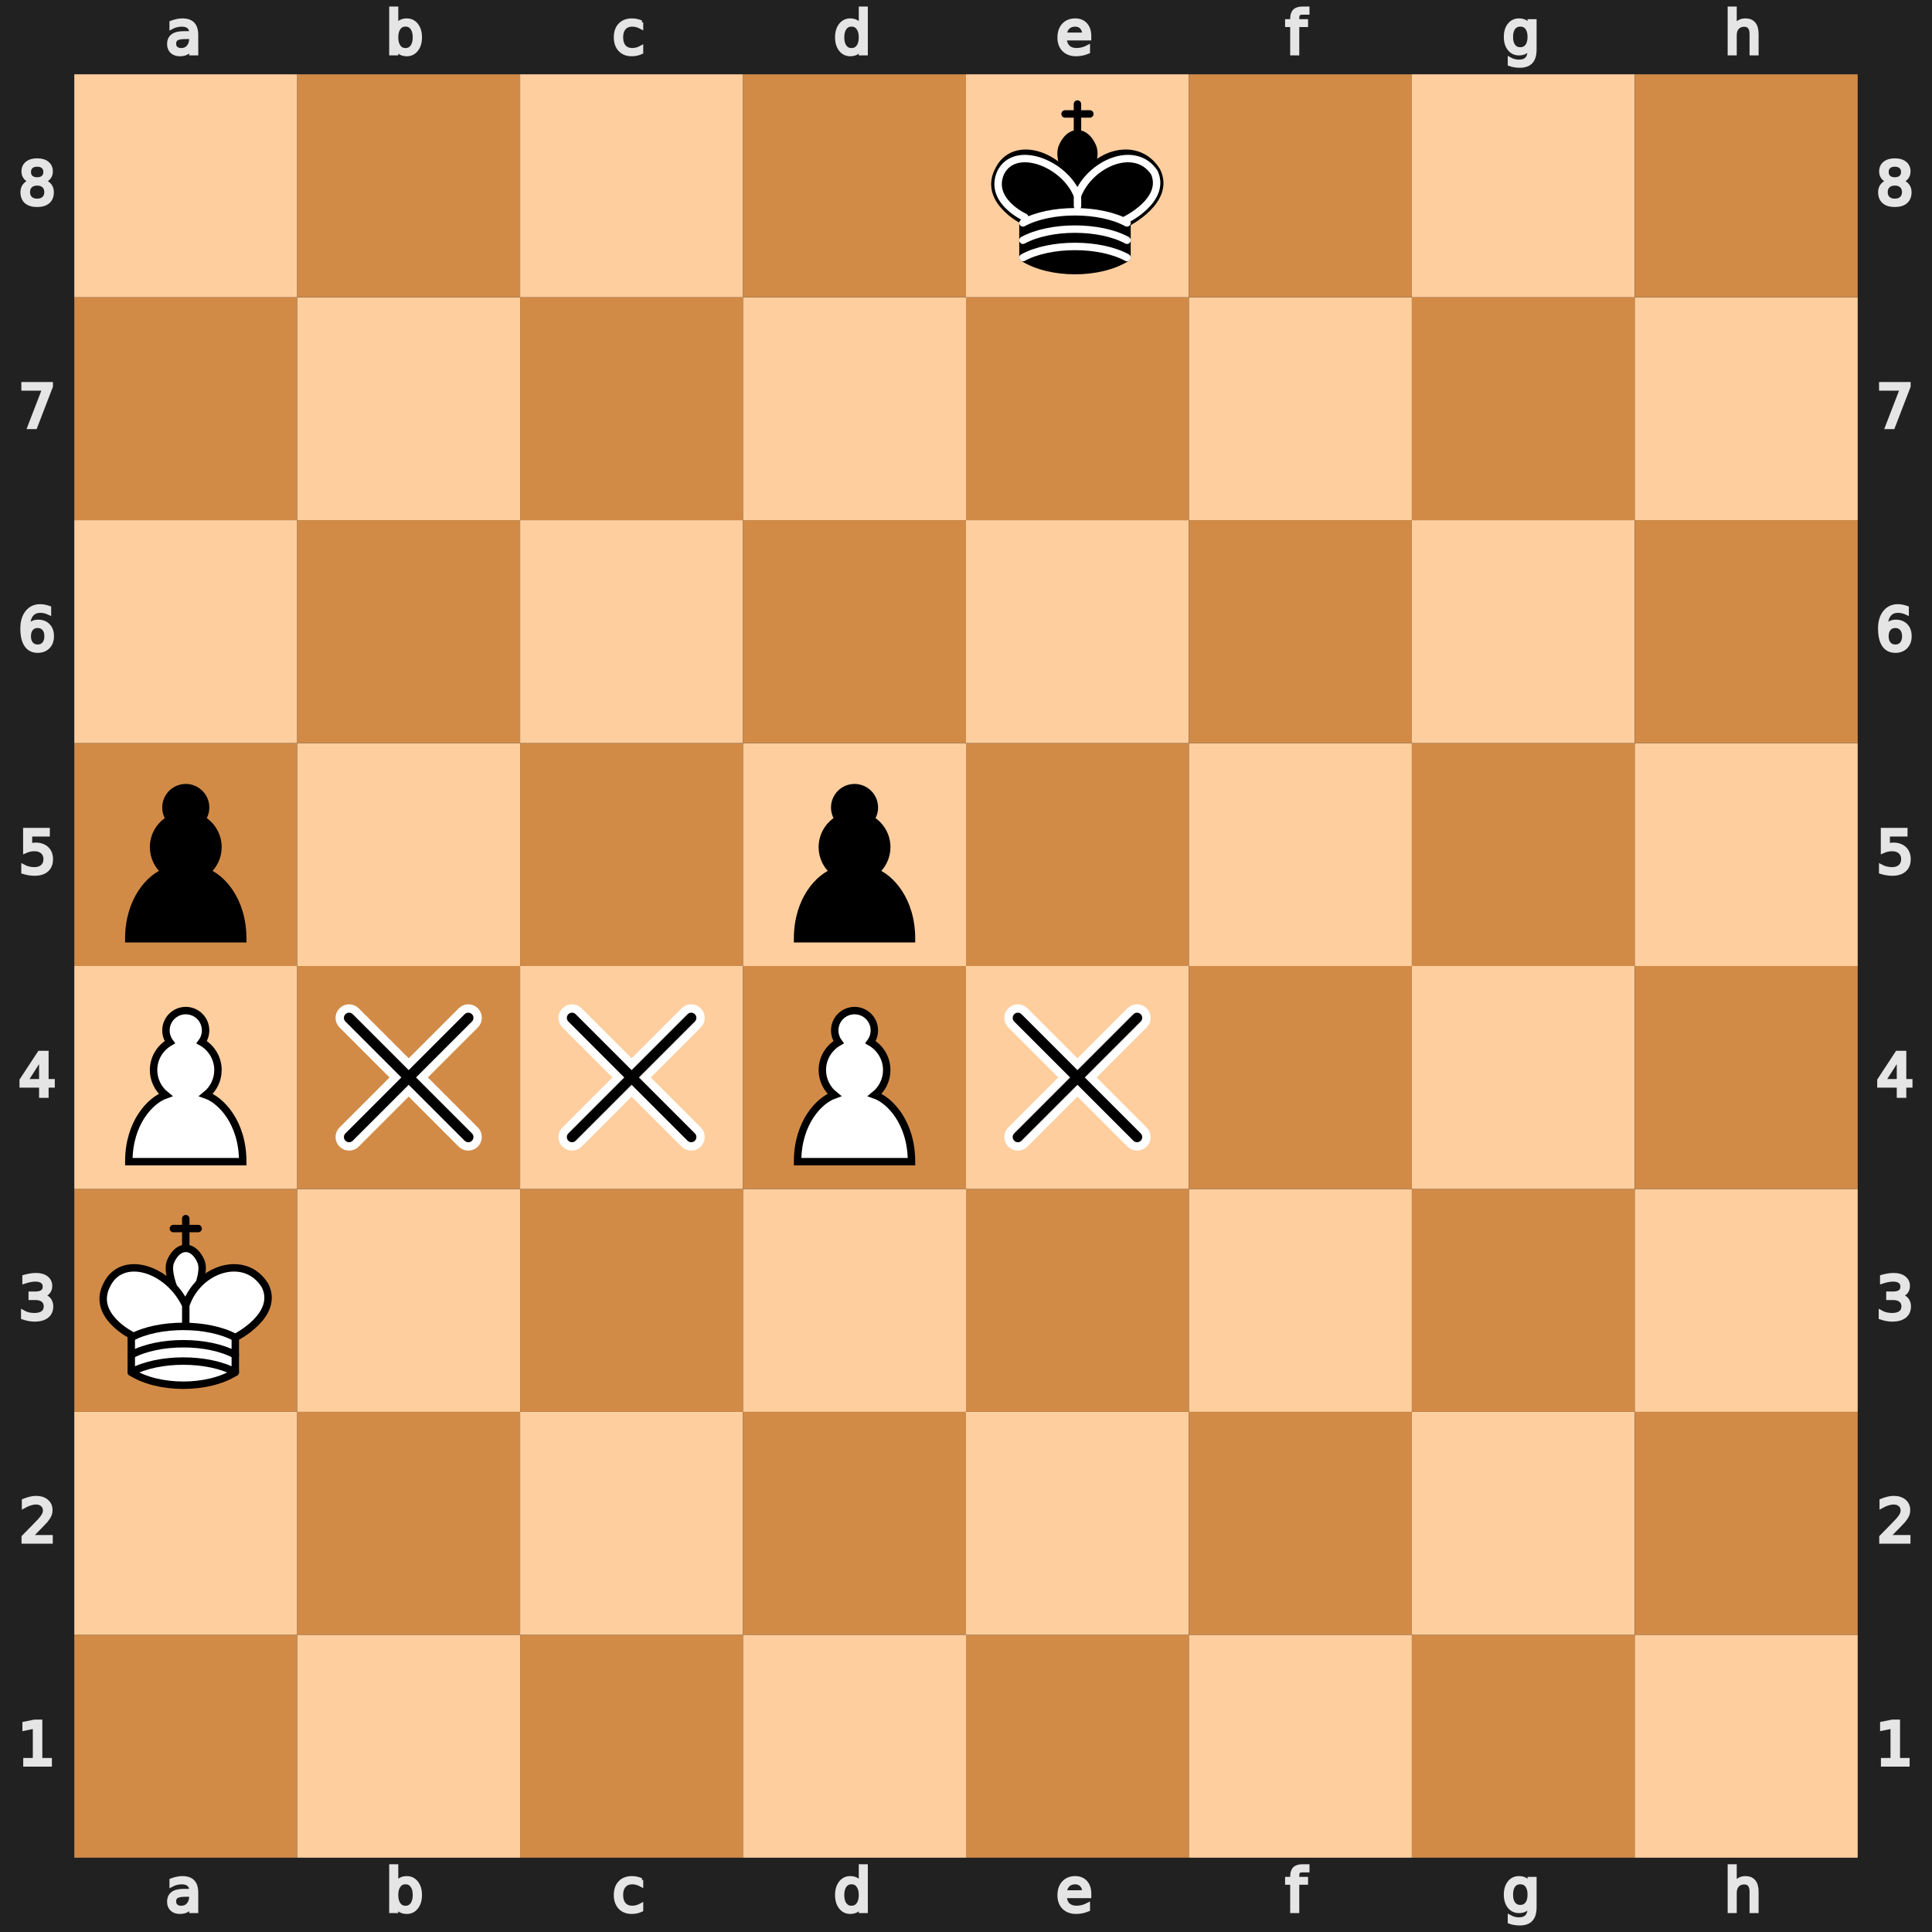
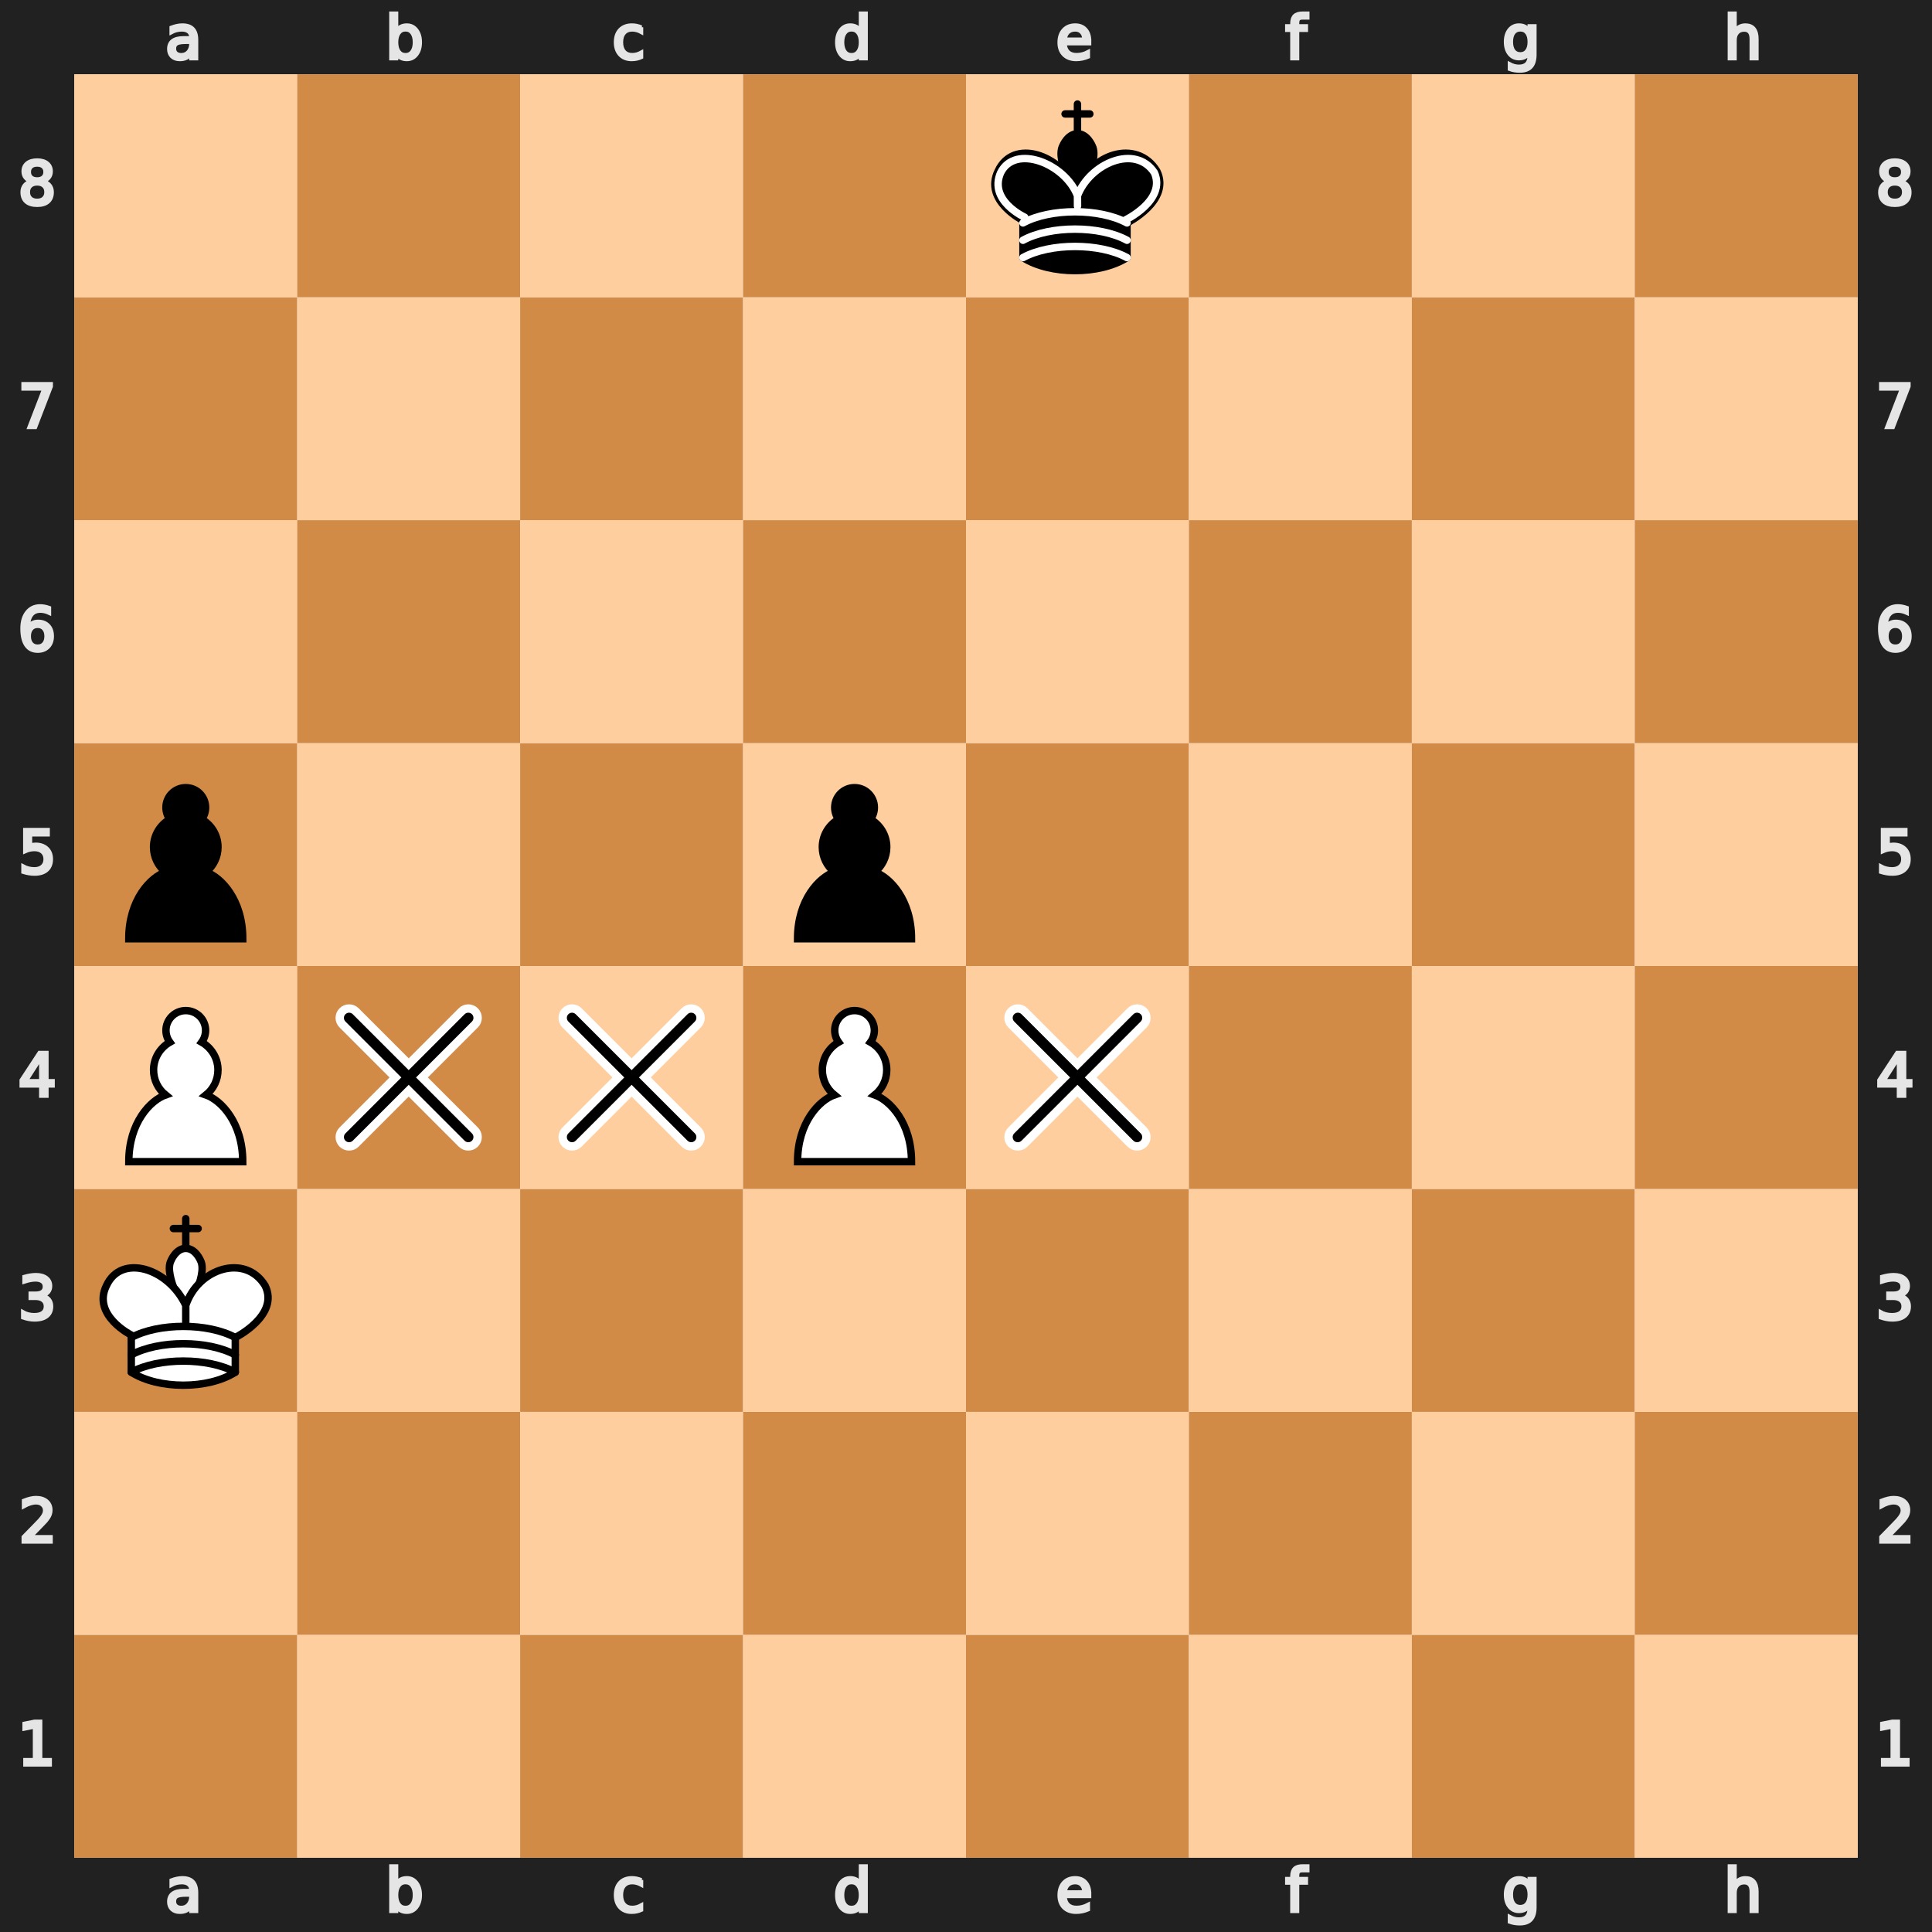
- <svg xmlns="http://www.w3.org/2000/svg" xmlns:xlink="http://www.w3.org/1999/xlink" version="1.2" baseProfile="tiny" viewBox="0 0 390 390" width="200" height="200">
+ <svg xmlns="http://www.w3.org/2000/svg" xmlns:xlink="http://www.w3.org/1999/xlink" viewBox="0 0 390 390" width="200" height="200">
  <defs>
    <g id="white-pawn" class="white pawn">
      <path d="M22.5 9c-2.21 0-4 1.79-4 4 0 .89.29 1.71.78 2.38C17.33 16.5 16 18.59 16 21c0 2.03.94 3.84 2.41 5.03-3 1.06-7.41 5.55-7.41 13.47h23c0-7.92-4.41-12.41-7.41-13.47 1.47-1.19 2.41-3 2.41-5.03 0-2.41-1.33-4.5-3.28-5.62.49-.67.78-1.49.78-2.38 0-2.21-1.79-4-4-4z" fill="#fff" stroke="#000" stroke-width="1.5" stroke-linecap="round" />
    </g>
    <g id="white-king" class="white king" fill="none" fill-rule="evenodd" stroke="#000" stroke-width="1.5" stroke-linecap="round" stroke-linejoin="round">
      <path d="M22.5 11.63V6M20 8h5" stroke-linejoin="miter" />
      <path d="M22.5 25s4.5-7.5 3-10.5c0 0-1-2.5-3-2.5s-3 2.5-3 2.5c-1.5 3 3 10.5 3 10.5" fill="#fff" stroke-linecap="butt" stroke-linejoin="miter" />
      <path d="M11.5 37c5.5 3.5 15.5 3.5 21 0v-7s9-4.5 6-10.5c-4-6.5-13.5-3.5-16 4V27v-3.5c-3.5-7.5-13-10.5-16-4-3 6 5 10 5 10V37z" fill="#fff" />
      <path d="M11.5 30c5.5-3 15.5-3 21 0m-21 3.5c5.5-3 15.5-3 21 0m-21 3.5c5.5-3 15.5-3 21 0" />
    </g>
    <g id="black-pawn" class="black pawn">
-       <path d="M22.5 9c-2.21 0-4 1.79-4 4 0 .89.29 1.71.78 2.38C17.33 16.5 16 18.59 16 21c0 2.03.94 3.84 2.41 5.03-3 1.06-7.41 5.55-7.41 13.47h23c0-7.92-4.41-12.41-7.41-13.47 1.47-1.19 2.41-3 2.41-5.03 0-2.41-1.33-4.5-3.28-5.62.49-.67.78-1.49.78-2.38 0-2.21-1.79-4-4-4z" stroke="#000" stroke-width="1.5" stroke-linecap="round" />
+       <path d="M22.5 9c-2.21 0-4 1.79-4 4 0 .89.29 1.71.78 2.38C17.33 16.5 16 18.59 16 21c0 2.03.94 3.84 2.41 5.03-3 1.06-7.41 5.55-7.41 13.47h23c0-7.92-4.41-12.41-7.41-13.47 1.47-1.19 2.41-3 2.41-5.03 0-2.41-1.33-4.5-3.28-5.62.49-.67.78-1.49.78-2.38 0-2.21-1.79-4-4-4z" fill="#000" stroke="#000" stroke-width="1.5" stroke-linecap="round" />
    </g>
    <g id="black-king" class="black king" fill="none" fill-rule="evenodd" stroke="#000" stroke-width="1.5" stroke-linecap="round" stroke-linejoin="round">
      <path d="M22.5 11.63V6" stroke-linejoin="miter" />
      <path d="M22.5 25s4.5-7.5 3-10.5c0 0-1-2.5-3-2.5s-3 2.5-3 2.5c-1.5 3 3 10.5 3 10.5" fill="#000" stroke-linecap="butt" stroke-linejoin="miter" />
      <path d="M11.5 37c5.5 3.5 15.5 3.5 21 0v-7s9-4.5 6-10.5c-4-6.5-13.5-3.5-16 4V27v-3.5c-3.5-7.5-13-10.5-16-4-3 6 5 10 5 10V37z" fill="#000" />
      <path d="M20 8h5" stroke-linejoin="miter" />
      <path d="M32 29.5s8.5-4 6.03-9.65C34.15 14 25 18 22.5 24.5l.01 2.1-.01-2.1C20 18 9.906 14 6.997 19.85c-2.497 5.65 4.853 9 4.853 9M11.5 30c5.5-3 15.5-3 21 0m-21 3.5c5.5-3 15.5-3 21 0m-21 3.5c5.5-3 15.5-3 21 0" stroke="#fff" />
    </g>
    <g id="xx">
      <path d="M35.865 9.135a1.89 1.89 0 0 1 0 2.673L25.173 22.5l10.692 10.692a1.89 1.89 0 0 1 0 2.673 1.89 1.89 0 0 1-2.673 0L22.5 25.173 11.808 35.865a1.89 1.89 0 0 1-2.673 0 1.89 1.89 0 0 1 0-2.673L19.827 22.5 9.135 11.808a1.89 1.89 0 0 1 0-2.673 1.89 1.89 0 0 1 2.673 0L22.5 19.827 33.192 9.135a1.89 1.89 0 0 1 2.673 0z" fill="#000" stroke="#fff" stroke-width="1.688" />
    </g>
  </defs>
-   <rect x="0" y="0" width="390" height="390" fill="#212121" />
-   <g transform="translate(20, 0) scale(0.75, 0.75)" fill="#e5e5e5" stroke="#e5e5e5">
+   <rect x="7.5" y="7.5" width="375" height="375" fill="none" stroke="#212121" stroke-width="15" />
+   <g transform="translate(20, 1) scale(0.75, 0.75)" fill="#e5e5e5" stroke="#e5e5e5">
    <path d="M23.328 10.016q-1.742 0-2.414.398-.672.398-.672 1.36 0 .765.5 1.218.508.445 1.375.445 1.196 0 1.914-.843.727-.852.727-2.258v-.32zm2.867-.594v4.992h-1.437v-1.328q-.492.797-1.227 1.18-.734.375-1.797.375-1.343 0-2.14-.75-.79-.758-.79-2.024 0-1.476.985-2.226.992-.75 2.953-.75h2.016V8.75q0-.992-.656-1.531-.649-.547-1.829-.547-.75 0-1.46.18-.711.18-1.368.539V6.062q.79-.304 1.532-.453.742-.156 1.445-.156 1.898 0 2.836.984.937.985.937 2.985z" />
  </g>
  <g transform="translate(20, 375) scale(0.75, 0.75)" fill="#e5e5e5" stroke="#e5e5e5">
    <path d="M23.328 10.016q-1.742 0-2.414.398-.672.398-.672 1.36 0 .765.5 1.218.508.445 1.375.445 1.196 0 1.914-.843.727-.852.727-2.258v-.32zm2.867-.594v4.992h-1.437v-1.328q-.492.797-1.227 1.18-.734.375-1.797.375-1.343 0-2.14-.75-.79-.758-.79-2.024 0-1.476.985-2.226.992-.75 2.953-.75h2.016V8.75q0-.992-.656-1.531-.649-.547-1.829-.547-.75 0-1.46.18-.711.18-1.368.539V6.062q.79-.304 1.532-.453.742-.156 1.445-.156 1.898 0 2.836.984.937.985.937 2.985z" />
  </g>
-   <g transform="translate(65, 0) scale(0.75, 0.75)" fill="#e5e5e5" stroke="#e5e5e5">
+   <g transform="translate(65, 1) scale(0.75, 0.75)" fill="#e5e5e5" stroke="#e5e5e5">
    <path d="M24.922 10.047q0-1.586-.656-2.485-.649-.906-1.79-.906-1.14 0-1.796.906-.649.899-.649 2.485 0 1.586.649 2.492.656.898 1.797.898 1.14 0 1.789-.898.656-.906.656-2.492zm-4.89-3.055q.452-.781 1.14-1.156.695-.383 1.656-.383 1.594 0 2.586 1.266 1 1.265 1 3.328 0 2.062-1 3.328-.992 1.266-2.586 1.266-.96 0-1.656-.375-.688-.383-1.14-1.164v1.312h-1.446V2.258h1.445z" />
  </g>
  <g transform="translate(65, 375) scale(0.75, 0.75)" fill="#e5e5e5" stroke="#e5e5e5">
    <path d="M24.922 10.047q0-1.586-.656-2.485-.649-.906-1.79-.906-1.14 0-1.796.906-.649.899-.649 2.485 0 1.586.649 2.492.656.898 1.797.898 1.14 0 1.789-.898.656-.906.656-2.492zm-4.89-3.055q.452-.781 1.14-1.156.695-.383 1.656-.383 1.594 0 2.586 1.266 1 1.265 1 3.328 0 2.062-1 3.328-.992 1.266-2.586 1.266-.96 0-1.656-.375-.688-.383-1.14-1.164v1.312h-1.446V2.258h1.445z" />
  </g>
-   <g transform="translate(110, 0) scale(0.75, 0.75)" fill="#e5e5e5" stroke="#e5e5e5">
+   <g transform="translate(110, 1) scale(0.75, 0.75)" fill="#e5e5e5" stroke="#e5e5e5">
    <path d="M25.96 6v1.344q-.608-.336-1.226-.5-.609-.172-1.234-.172-1.398 0-2.172.89-.773.883-.773 2.485 0 1.601.773 2.492.774.883 2.172.883.625 0 1.234-.164.618-.172 1.227-.508v1.328q-.602.281-1.25.422-.64.14-1.367.14-1.977 0-3.14-1.242-1.165-1.242-1.165-3.351 0-2.14 1.172-3.367 1.18-1.227 3.227-1.227.664 0 1.296.14.633.134 1.227.407z" />
  </g>
  <g transform="translate(110, 375) scale(0.75, 0.75)" fill="#e5e5e5" stroke="#e5e5e5">
    <path d="M25.96 6v1.344q-.608-.336-1.226-.5-.609-.172-1.234-.172-1.398 0-2.172.89-.773.883-.773 2.485 0 1.601.773 2.492.774.883 2.172.883.625 0 1.234-.164.618-.172 1.227-.508v1.328q-.602.281-1.25.422-.64.14-1.367.14-1.977 0-3.14-1.242-1.165-1.242-1.165-3.351 0-2.14 1.172-3.367 1.18-1.227 3.227-1.227.664 0 1.296.14.633.134 1.227.407z" />
  </g>
-   <g transform="translate(155, 0) scale(0.75, 0.75)" fill="#e5e5e5" stroke="#e5e5e5">
+   <g transform="translate(155, 1) scale(0.75, 0.75)" fill="#e5e5e5" stroke="#e5e5e5">
    <path d="M24.973 6.992V2.258h1.437v12.156h-1.437v-1.312q-.453.78-1.149 1.164-.687.375-1.656.375-1.586 0-2.586-1.266-.992-1.266-.992-3.328 0-2.063.992-3.328 1-1.266 2.586-1.266.969 0 1.656.383.696.375 1.149 1.156zm-4.899 3.055q0 1.586.649 2.492.656.898 1.797.898 1.14 0 1.796-.898.657-.906.657-2.492 0-1.586-.657-2.485-.656-.906-1.796-.906-1.141 0-1.797.906-.649.899-.649 2.485z" />
  </g>
  <g transform="translate(155, 375) scale(0.75, 0.75)" fill="#e5e5e5" stroke="#e5e5e5">
    <path d="M24.973 6.992V2.258h1.437v12.156h-1.437v-1.312q-.453.78-1.149 1.164-.687.375-1.656.375-1.586 0-2.586-1.266-.992-1.266-.992-3.328 0-2.063.992-3.328 1-1.266 2.586-1.266.969 0 1.656.383.696.375 1.149 1.156zm-4.899 3.055q0 1.586.649 2.492.656.898 1.797.898 1.14 0 1.796-.898.657-.906.657-2.492 0-1.586-.657-2.485-.656-.906-1.796-.906-1.141 0-1.797.906-.649.899-.649 2.485z" />
  </g>
-   <g transform="translate(200, 0) scale(0.75, 0.75)" fill="#e5e5e5" stroke="#e5e5e5">
+   <g transform="translate(200, 1) scale(0.75, 0.75)" fill="#e5e5e5" stroke="#e5e5e5">
    <path d="M26.555 9.68v.703h-6.61q.094 1.484.89 2.265.806.774 2.235.774.828 0 1.602-.203.781-.203 1.547-.61v1.36q-.774.328-1.586.5-.813.172-1.649.172-2.093 0-3.32-1.22-1.219-1.218-1.219-3.296 0-2.148 1.157-3.406 1.164-1.266 3.132-1.266 1.766 0 2.79 1.14 1.03 1.134 1.03 3.087zm-1.438-.422q-.015-1.18-.664-1.883-.64-.703-1.703-.703-1.203 0-1.93.68-.718.68-.828 1.914z" />
  </g>
  <g transform="translate(200, 375) scale(0.75, 0.75)" fill="#e5e5e5" stroke="#e5e5e5">
    <path d="M26.555 9.68v.703h-6.61q.094 1.484.89 2.265.806.774 2.235.774.828 0 1.602-.203.781-.203 1.547-.61v1.36q-.774.328-1.586.5-.813.172-1.649.172-2.093 0-3.32-1.22-1.219-1.218-1.219-3.296 0-2.148 1.157-3.406 1.164-1.266 3.132-1.266 1.766 0 2.79 1.14 1.03 1.134 1.03 3.087zm-1.438-.422q-.015-1.18-.664-1.883-.64-.703-1.703-.703-1.203 0-1.93.68-.718.68-.828 1.914z" />
  </g>
-   <g transform="translate(245, 0) scale(0.75, 0.75)" fill="#e5e5e5" stroke="#e5e5e5">
+   <g transform="translate(245, 1) scale(0.75, 0.75)" fill="#e5e5e5" stroke="#e5e5e5">
    <path d="M25.285 2.258v1.195H23.91q-.773 0-1.078.313-.297.312-.297 1.125v.773h2.367v1.117h-2.367v7.633H21.09V6.781h-1.375V5.664h1.375v-.61q0-1.46.68-2.124.68-.672 2.156-.672z" />
  </g>
  <g transform="translate(245, 375) scale(0.75, 0.75)" fill="#e5e5e5" stroke="#e5e5e5">
    <path d="M25.285 2.258v1.195H23.91q-.773 0-1.078.313-.297.312-.297 1.125v.773h2.367v1.117h-2.367v7.633H21.09V6.781h-1.375V5.664h1.375v-.61q0-1.46.68-2.124.68-.672 2.156-.672z" />
  </g>
-   <g transform="translate(290, 0) scale(0.75, 0.75)" fill="#e5e5e5" stroke="#e5e5e5">
+   <g transform="translate(290, 1) scale(0.75, 0.75)" fill="#e5e5e5" stroke="#e5e5e5">
    <path d="M24.973 9.937q0-1.562-.649-2.421-.64-.86-1.804-.86-1.157 0-1.805.86-.64.859-.64 2.421 0 1.555.64 2.415.648.859 1.805.859 1.164 0 1.804-.86.649-.859.649-2.414zm1.437 3.391q0 2.234-.992 3.32-.992 1.094-3.04 1.094-.757 0-1.429-.117-.672-.11-1.304-.344v-1.398q.632.344 1.25.508.617.164 1.257.164 1.414 0 2.118-.743.703-.734.703-2.226v-.711q-.446.773-1.141 1.156-.695.383-1.664.383-1.61 0-2.594-1.227-.984-1.226-.984-3.25 0-2.03.984-3.257.985-1.227 2.594-1.227.969 0 1.664.383t1.14 1.156V5.664h1.438z" />
  </g>
  <g transform="translate(290, 375) scale(0.75, 0.75)" fill="#e5e5e5" stroke="#e5e5e5">
    <path d="M24.973 9.937q0-1.562-.649-2.421-.64-.86-1.804-.86-1.157 0-1.805.86-.64.859-.64 2.421 0 1.555.64 2.415.648.859 1.805.859 1.164 0 1.804-.86.649-.859.649-2.414zm1.437 3.391q0 2.234-.992 3.32-.992 1.094-3.04 1.094-.757 0-1.429-.117-.672-.11-1.304-.344v-1.398q.632.344 1.25.508.617.164 1.257.164 1.414 0 2.118-.743.703-.734.703-2.226v-.711q-.446.773-1.141 1.156-.695.383-1.664.383-1.61 0-2.594-1.227-.984-1.226-.984-3.25 0-2.03.984-3.257.985-1.227 2.594-1.227.969 0 1.664.383t1.14 1.156V5.664h1.438z" />
  </g>
-   <g transform="translate(335, 0) scale(0.75, 0.75)" fill="#e5e5e5" stroke="#e5e5e5">
+   <g transform="translate(335, 1) scale(0.75, 0.75)" fill="#e5e5e5" stroke="#e5e5e5">
    <path d="M26.164 9.133v5.281h-1.437V9.18q0-1.243-.485-1.86-.484-.617-1.453-.617-1.164 0-1.836.742-.672.742-.672 2.024v4.945h-1.445V2.258h1.445v4.765q.516-.789 1.211-1.18.703-.39 1.617-.39 1.508 0 2.282.938.773.93.773 2.742z" />
  </g>
  <g transform="translate(335, 375) scale(0.75, 0.75)" fill="#e5e5e5" stroke="#e5e5e5">
    <path d="M26.164 9.133v5.281h-1.437V9.18q0-1.243-.485-1.86-.484-.617-1.453-.617-1.164 0-1.836.742-.672.742-.672 2.024v4.945h-1.445V2.258h1.445v4.765q.516-.789 1.211-1.18.703-.39 1.617-.39 1.508 0 2.282.938.773.93.773 2.742z" />
  </g>
  <g transform="translate(0, 335) scale(0.75, 0.75)" fill="#e5e5e5" stroke="#e5e5e5">
    <path d="M6.754 26.996h2.578v-8.898l-2.805.562v-1.437l2.79-.563h1.578v10.336h2.578v1.328h-6.72z" />
  </g>
  <g transform="translate(375, 335) scale(0.75, 0.75)" fill="#e5e5e5" stroke="#e5e5e5">
    <path d="M6.754 26.996h2.578v-8.898l-2.805.562v-1.437l2.79-.563h1.578v10.336h2.578v1.328h-6.72z" />
  </g>
  <g transform="translate(0, 290) scale(0.75, 0.75)" fill="#e5e5e5" stroke="#e5e5e5">
    <path d="M8.195 26.996h5.508v1.328H6.297v-1.328q.898-.93 2.445-2.492 1.555-1.57 1.953-2.024.758-.851 1.055-1.437.305-.594.305-1.164 0-.93-.657-1.516-.648-.586-1.695-.586-.742 0-1.57.258-.82.258-1.758.781v-1.593q.953-.383 1.781-.578.828-.196 1.516-.196 1.812 0 2.89.906 1.079.907 1.079 2.422 0 .72-.274 1.368-.265.64-.976 1.515-.196.227-1.243 1.313-1.046 1.078-2.953 3.023z" />
  </g>
  <g transform="translate(375, 290) scale(0.75, 0.75)" fill="#e5e5e5" stroke="#e5e5e5">
    <path d="M8.195 26.996h5.508v1.328H6.297v-1.328q.898-.93 2.445-2.492 1.555-1.57 1.953-2.024.758-.851 1.055-1.437.305-.594.305-1.164 0-.93-.657-1.516-.648-.586-1.695-.586-.742 0-1.57.258-.82.258-1.758.781v-1.593q.953-.383 1.781-.578.828-.196 1.516-.196 1.812 0 2.89.906 1.079.907 1.079 2.422 0 .72-.274 1.368-.265.64-.976 1.515-.196.227-1.243 1.313-1.046 1.078-2.953 3.023z" />
  </g>
  <g transform="translate(0, 245) scale(0.75, 0.75)" fill="#e5e5e5" stroke="#e5e5e5">
    <path d="M11.434 22.035q1.132.242 1.765 1.008.64.766.64 1.89 0 1.727-1.187 2.672-1.187.946-3.375.946-.734 0-1.515-.149-.774-.14-1.602-.43V26.45q.656.383 1.438.578.78.196 1.632.196 1.485 0 2.258-.586.782-.586.782-1.703 0-1.032-.727-1.61-.719-.586-2.008-.586h-1.36v-1.297h1.423q1.164 0 1.78-.46.618-.47.618-1.344 0-.899-.64-1.375-.633-.485-1.82-.485-.65 0-1.391.141-.743.14-1.633.437V16.95q.898-.25 1.68-.375.788-.125 1.484-.125 1.797 0 2.844.82 1.046.813 1.046 2.204 0 .968-.554 1.64-.555.664-1.578.922z" />
  </g>
  <g transform="translate(375, 245) scale(0.75, 0.75)" fill="#e5e5e5" stroke="#e5e5e5">
    <path d="M11.434 22.035q1.132.242 1.765 1.008.64.766.64 1.89 0 1.727-1.187 2.672-1.187.946-3.375.946-.734 0-1.515-.149-.774-.14-1.602-.43V26.45q.656.383 1.438.578.78.196 1.632.196 1.485 0 2.258-.586.782-.586.782-1.703 0-1.032-.727-1.61-.719-.586-2.008-.586h-1.36v-1.297h1.423q1.164 0 1.78-.46.618-.47.618-1.344 0-.899-.64-1.375-.633-.485-1.82-.485-.65 0-1.391.141-.743.14-1.633.437V16.95q.898-.25 1.68-.375.788-.125 1.484-.125 1.797 0 2.844.82 1.046.813 1.046 2.204 0 .968-.554 1.64-.555.664-1.578.922z" />
  </g>
  <g transform="translate(0, 200) scale(0.75, 0.75)" fill="#e5e5e5" stroke="#e5e5e5">
    <path d="M11.016 18.035L7.03 24.262h3.985zm-.414-1.375h1.984v7.602h1.664v1.312h-1.664v2.75h-1.57v-2.75H5.75v-1.523z" />
  </g>
  <g transform="translate(375, 200) scale(0.75, 0.75)" fill="#e5e5e5" stroke="#e5e5e5">
    <path d="M11.016 18.035L7.03 24.262h3.985zm-.414-1.375h1.984v7.602h1.664v1.312h-1.664v2.75h-1.57v-2.75H5.75v-1.523z" />
  </g>
  <g transform="translate(0, 155) scale(0.75, 0.75)" fill="#e5e5e5" stroke="#e5e5e5">
    <path d="M6.719 16.66h6.195v1.328h-4.75v2.86q.344-.118.688-.172.343-.063.687-.063 1.953 0 3.094 1.07 1.14 1.07 1.14 2.899 0 1.883-1.171 2.93-1.172 1.039-3.305 1.039-.735 0-1.5-.125-.758-.125-1.57-.375v-1.586q.703.383 1.453.57.75.188 1.586.188 1.351 0 2.14-.711.79-.711.79-1.93 0-1.219-.79-1.93-.789-.71-2.14-.71-.633 0-1.266.14-.625.14-1.281.438z" />
  </g>
  <g transform="translate(375, 155) scale(0.75, 0.75)" fill="#e5e5e5" stroke="#e5e5e5">
    <path d="M6.719 16.66h6.195v1.328h-4.75v2.86q.344-.118.688-.172.343-.063.687-.063 1.953 0 3.094 1.07 1.14 1.07 1.14 2.899 0 1.883-1.171 2.93-1.172 1.039-3.305 1.039-.735 0-1.5-.125-.758-.125-1.57-.375v-1.586q.703.383 1.453.57.75.188 1.586.188 1.351 0 2.14-.711.79-.711.79-1.93 0-1.219-.79-1.93-.789-.71-2.14-.71-.633 0-1.266.14-.625.14-1.281.438z" />
  </g>
  <g transform="translate(0, 110) scale(0.75, 0.75)" fill="#e5e5e5" stroke="#e5e5e5">
    <path d="M10.137 21.863q-1.063 0-1.688.727-.617.726-.617 1.992 0 1.258.617 1.992.625.727 1.688.727 1.062 0 1.68-.727.624-.734.624-1.992 0-1.266-.625-1.992-.617-.727-1.68-.727zm3.133-4.945v1.437q-.594-.28-1.204-.43-.601-.148-1.195-.148-1.562 0-2.39 1.055-.82 1.055-.938 3.188.46-.68 1.156-1.04.696-.367 1.531-.367 1.758 0 2.774 1.07 1.023 1.063 1.023 2.899 0 1.797-1.062 2.883-1.063 1.086-2.828 1.086-2.024 0-3.094-1.547-1.07-1.555-1.07-4.5 0-2.766 1.312-4.406 1.313-1.649 3.524-1.649.593 0 1.195.117.61.118 1.266.352z" />
  </g>
  <g transform="translate(375, 110) scale(0.75, 0.75)" fill="#e5e5e5" stroke="#e5e5e5">
    <path d="M10.137 21.863q-1.063 0-1.688.727-.617.726-.617 1.992 0 1.258.617 1.992.625.727 1.688.727 1.062 0 1.68-.727.624-.734.624-1.992 0-1.266-.625-1.992-.617-.727-1.68-.727zm3.133-4.945v1.437q-.594-.28-1.204-.43-.601-.148-1.195-.148-1.562 0-2.39 1.055-.82 1.055-.938 3.188.46-.68 1.156-1.04.696-.367 1.531-.367 1.758 0 2.774 1.07 1.023 1.063 1.023 2.899 0 1.797-1.062 2.883-1.063 1.086-2.828 1.086-2.024 0-3.094-1.547-1.07-1.555-1.07-4.5 0-2.766 1.312-4.406 1.313-1.649 3.524-1.649.593 0 1.195.117.61.118 1.266.352z" />
  </g>
  <g transform="translate(0, 65) scale(0.75, 0.75)" fill="#e5e5e5" stroke="#e5e5e5">
    <path d="M6.25 16.66h7.5v.672L9.516 28.324H7.867l3.985-10.336H6.25z" />
  </g>
  <g transform="translate(375, 65) scale(0.75, 0.75)" fill="#e5e5e5" stroke="#e5e5e5">
    <path d="M6.25 16.66h7.5v.672L9.516 28.324H7.867l3.985-10.336H6.25z" />
  </g>
  <g transform="translate(0, 20) scale(0.75, 0.75)" fill="#e5e5e5" stroke="#e5e5e5">
    <path d="M10 22.785q-1.125 0-1.773.602-.641.601-.641 1.656t.64 1.656q.649.602 1.774.602t1.773-.602q.649-.61.649-1.656 0-1.055-.649-1.656-.64-.602-1.773-.602zm-1.578-.672q-1.016-.25-1.586-.945-.563-.695-.563-1.695 0-1.399.993-2.211 1-.813 2.734-.813 1.742 0 2.734.813.993.812.993 2.21 0 1-.57 1.696-.563.695-1.571.945 1.14.266 1.773 1.04.641.773.641 1.89 0 1.695-1.04 2.602-1.03.906-2.96.906t-2.969-.906Q6 26.738 6 25.043q0-1.117.64-1.89.641-.774 1.782-1.04zm-.578-2.492q0 .906.562 1.414.57.508 1.594.508 1.016 0 1.586-.508.578-.508.578-1.414 0-.906-.578-1.414-.57-.508-1.586-.508-1.023 0-1.594.508-.562.508-.562 1.414z" />
  </g>
  <g transform="translate(375, 20) scale(0.75, 0.75)" fill="#e5e5e5" stroke="#e5e5e5">
    <path d="M10 22.785q-1.125 0-1.773.602-.641.601-.641 1.656t.64 1.656q.649.602 1.774.602t1.773-.602q.649-.61.649-1.656 0-1.055-.649-1.656-.64-.602-1.773-.602zm-1.578-.672q-1.016-.25-1.586-.945-.563-.695-.563-1.695 0-1.399.993-2.211 1-.813 2.734-.813 1.742 0 2.734.813.993.812.993 2.21 0 1-.57 1.696-.563.695-1.571.945 1.14.266 1.773 1.04.641.773.641 1.89 0 1.695-1.04 2.602-1.03.906-2.96.906t-2.969-.906Q6 26.738 6 25.043q0-1.117.64-1.89.641-.774 1.782-1.04zm-.578-2.492q0 .906.562 1.414.57.508 1.594.508 1.016 0 1.586-.508.578-.508.578-1.414 0-.906-.578-1.414-.57-.508-1.586-.508-1.023 0-1.594.508-.562.508-.562 1.414z" />
  </g>
  <rect x="15" y="330" width="45" height="45" class="square dark a1" stroke="none" fill="#d18b47" />
  <rect x="60" y="330" width="45" height="45" class="square light b1" stroke="none" fill="#ffce9e" />
  <rect x="105" y="330" width="45" height="45" class="square dark c1" stroke="none" fill="#d18b47" />
  <rect x="150" y="330" width="45" height="45" class="square light d1" stroke="none" fill="#ffce9e" />
  <rect x="195" y="330" width="45" height="45" class="square dark e1" stroke="none" fill="#d18b47" />
  <rect x="240" y="330" width="45" height="45" class="square light f1" stroke="none" fill="#ffce9e" />
  <rect x="285" y="330" width="45" height="45" class="square dark g1" stroke="none" fill="#d18b47" />
  <rect x="330" y="330" width="45" height="45" class="square light h1" stroke="none" fill="#ffce9e" />
  <rect x="15" y="285" width="45" height="45" class="square light a2" stroke="none" fill="#ffce9e" />
  <rect x="60" y="285" width="45" height="45" class="square dark b2" stroke="none" fill="#d18b47" />
  <rect x="105" y="285" width="45" height="45" class="square light c2" stroke="none" fill="#ffce9e" />
  <rect x="150" y="285" width="45" height="45" class="square dark d2" stroke="none" fill="#d18b47" />
  <rect x="195" y="285" width="45" height="45" class="square light e2" stroke="none" fill="#ffce9e" />
  <rect x="240" y="285" width="45" height="45" class="square dark f2" stroke="none" fill="#d18b47" />
  <rect x="285" y="285" width="45" height="45" class="square light g2" stroke="none" fill="#ffce9e" />
  <rect x="330" y="285" width="45" height="45" class="square dark h2" stroke="none" fill="#d18b47" />
  <rect x="15" y="240" width="45" height="45" class="square dark a3" stroke="none" fill="#d18b47" />
  <rect x="60" y="240" width="45" height="45" class="square light b3" stroke="none" fill="#ffce9e" />
  <rect x="105" y="240" width="45" height="45" class="square dark c3" stroke="none" fill="#d18b47" />
  <rect x="150" y="240" width="45" height="45" class="square light d3" stroke="none" fill="#ffce9e" />
  <rect x="195" y="240" width="45" height="45" class="square dark e3" stroke="none" fill="#d18b47" />
  <rect x="240" y="240" width="45" height="45" class="square light f3" stroke="none" fill="#ffce9e" />
  <rect x="285" y="240" width="45" height="45" class="square dark g3" stroke="none" fill="#d18b47" />
  <rect x="330" y="240" width="45" height="45" class="square light h3" stroke="none" fill="#ffce9e" />
  <rect x="15" y="195" width="45" height="45" class="square light a4" stroke="none" fill="#ffce9e" />
  <rect x="60" y="195" width="45" height="45" class="square dark b4" stroke="none" fill="#d18b47" />
  <rect x="105" y="195" width="45" height="45" class="square light c4" stroke="none" fill="#ffce9e" />
  <rect x="150" y="195" width="45" height="45" class="square dark d4" stroke="none" fill="#d18b47" />
  <rect x="195" y="195" width="45" height="45" class="square light e4" stroke="none" fill="#ffce9e" />
  <rect x="240" y="195" width="45" height="45" class="square dark f4" stroke="none" fill="#d18b47" />
  <rect x="285" y="195" width="45" height="45" class="square light g4" stroke="none" fill="#ffce9e" />
  <rect x="330" y="195" width="45" height="45" class="square dark h4" stroke="none" fill="#d18b47" />
  <rect x="15" y="150" width="45" height="45" class="square dark a5" stroke="none" fill="#d18b47" />
  <rect x="60" y="150" width="45" height="45" class="square light b5" stroke="none" fill="#ffce9e" />
  <rect x="105" y="150" width="45" height="45" class="square dark c5" stroke="none" fill="#d18b47" />
  <rect x="150" y="150" width="45" height="45" class="square light d5" stroke="none" fill="#ffce9e" />
  <rect x="195" y="150" width="45" height="45" class="square dark e5" stroke="none" fill="#d18b47" />
  <rect x="240" y="150" width="45" height="45" class="square light f5" stroke="none" fill="#ffce9e" />
  <rect x="285" y="150" width="45" height="45" class="square dark g5" stroke="none" fill="#d18b47" />
  <rect x="330" y="150" width="45" height="45" class="square light h5" stroke="none" fill="#ffce9e" />
  <rect x="15" y="105" width="45" height="45" class="square light a6" stroke="none" fill="#ffce9e" />
  <rect x="60" y="105" width="45" height="45" class="square dark b6" stroke="none" fill="#d18b47" />
  <rect x="105" y="105" width="45" height="45" class="square light c6" stroke="none" fill="#ffce9e" />
  <rect x="150" y="105" width="45" height="45" class="square dark d6" stroke="none" fill="#d18b47" />
  <rect x="195" y="105" width="45" height="45" class="square light e6" stroke="none" fill="#ffce9e" />
  <rect x="240" y="105" width="45" height="45" class="square dark f6" stroke="none" fill="#d18b47" />
  <rect x="285" y="105" width="45" height="45" class="square light g6" stroke="none" fill="#ffce9e" />
  <rect x="330" y="105" width="45" height="45" class="square dark h6" stroke="none" fill="#d18b47" />
  <rect x="15" y="60" width="45" height="45" class="square dark a7" stroke="none" fill="#d18b47" />
  <rect x="60" y="60" width="45" height="45" class="square light b7" stroke="none" fill="#ffce9e" />
  <rect x="105" y="60" width="45" height="45" class="square dark c7" stroke="none" fill="#d18b47" />
  <rect x="150" y="60" width="45" height="45" class="square light d7" stroke="none" fill="#ffce9e" />
  <rect x="195" y="60" width="45" height="45" class="square dark e7" stroke="none" fill="#d18b47" />
  <rect x="240" y="60" width="45" height="45" class="square light f7" stroke="none" fill="#ffce9e" />
  <rect x="285" y="60" width="45" height="45" class="square dark g7" stroke="none" fill="#d18b47" />
  <rect x="330" y="60" width="45" height="45" class="square light h7" stroke="none" fill="#ffce9e" />
  <rect x="15" y="15" width="45" height="45" class="square light a8" stroke="none" fill="#ffce9e" />
  <rect x="60" y="15" width="45" height="45" class="square dark b8" stroke="none" fill="#d18b47" />
  <rect x="105" y="15" width="45" height="45" class="square light c8" stroke="none" fill="#ffce9e" />
  <rect x="150" y="15" width="45" height="45" class="square dark d8" stroke="none" fill="#d18b47" />
  <rect x="195" y="15" width="45" height="45" class="square light e8" stroke="none" fill="#ffce9e" />
  <rect x="240" y="15" width="45" height="45" class="square dark f8" stroke="none" fill="#d18b47" />
  <rect x="285" y="15" width="45" height="45" class="square light g8" stroke="none" fill="#ffce9e" />
  <rect x="330" y="15" width="45" height="45" class="square dark h8" stroke="none" fill="#d18b47" />
  <use href="#white-king" xlink:href="#white-king" transform="translate(15, 240)" />
  <use href="#white-pawn" xlink:href="#white-pawn" transform="translate(15, 195)" />
  <use href="#xx" xlink:href="#xx" x="60" y="195" />
  <use href="#xx" xlink:href="#xx" x="105" y="195" />
  <use href="#white-pawn" xlink:href="#white-pawn" transform="translate(150, 195)" />
  <use href="#xx" xlink:href="#xx" x="195" y="195" />
  <use href="#black-pawn" xlink:href="#black-pawn" transform="translate(15, 150)" />
  <use href="#black-pawn" xlink:href="#black-pawn" transform="translate(150, 150)" />
  <use href="#black-king" xlink:href="#black-king" transform="translate(195, 15)" />
</svg>
